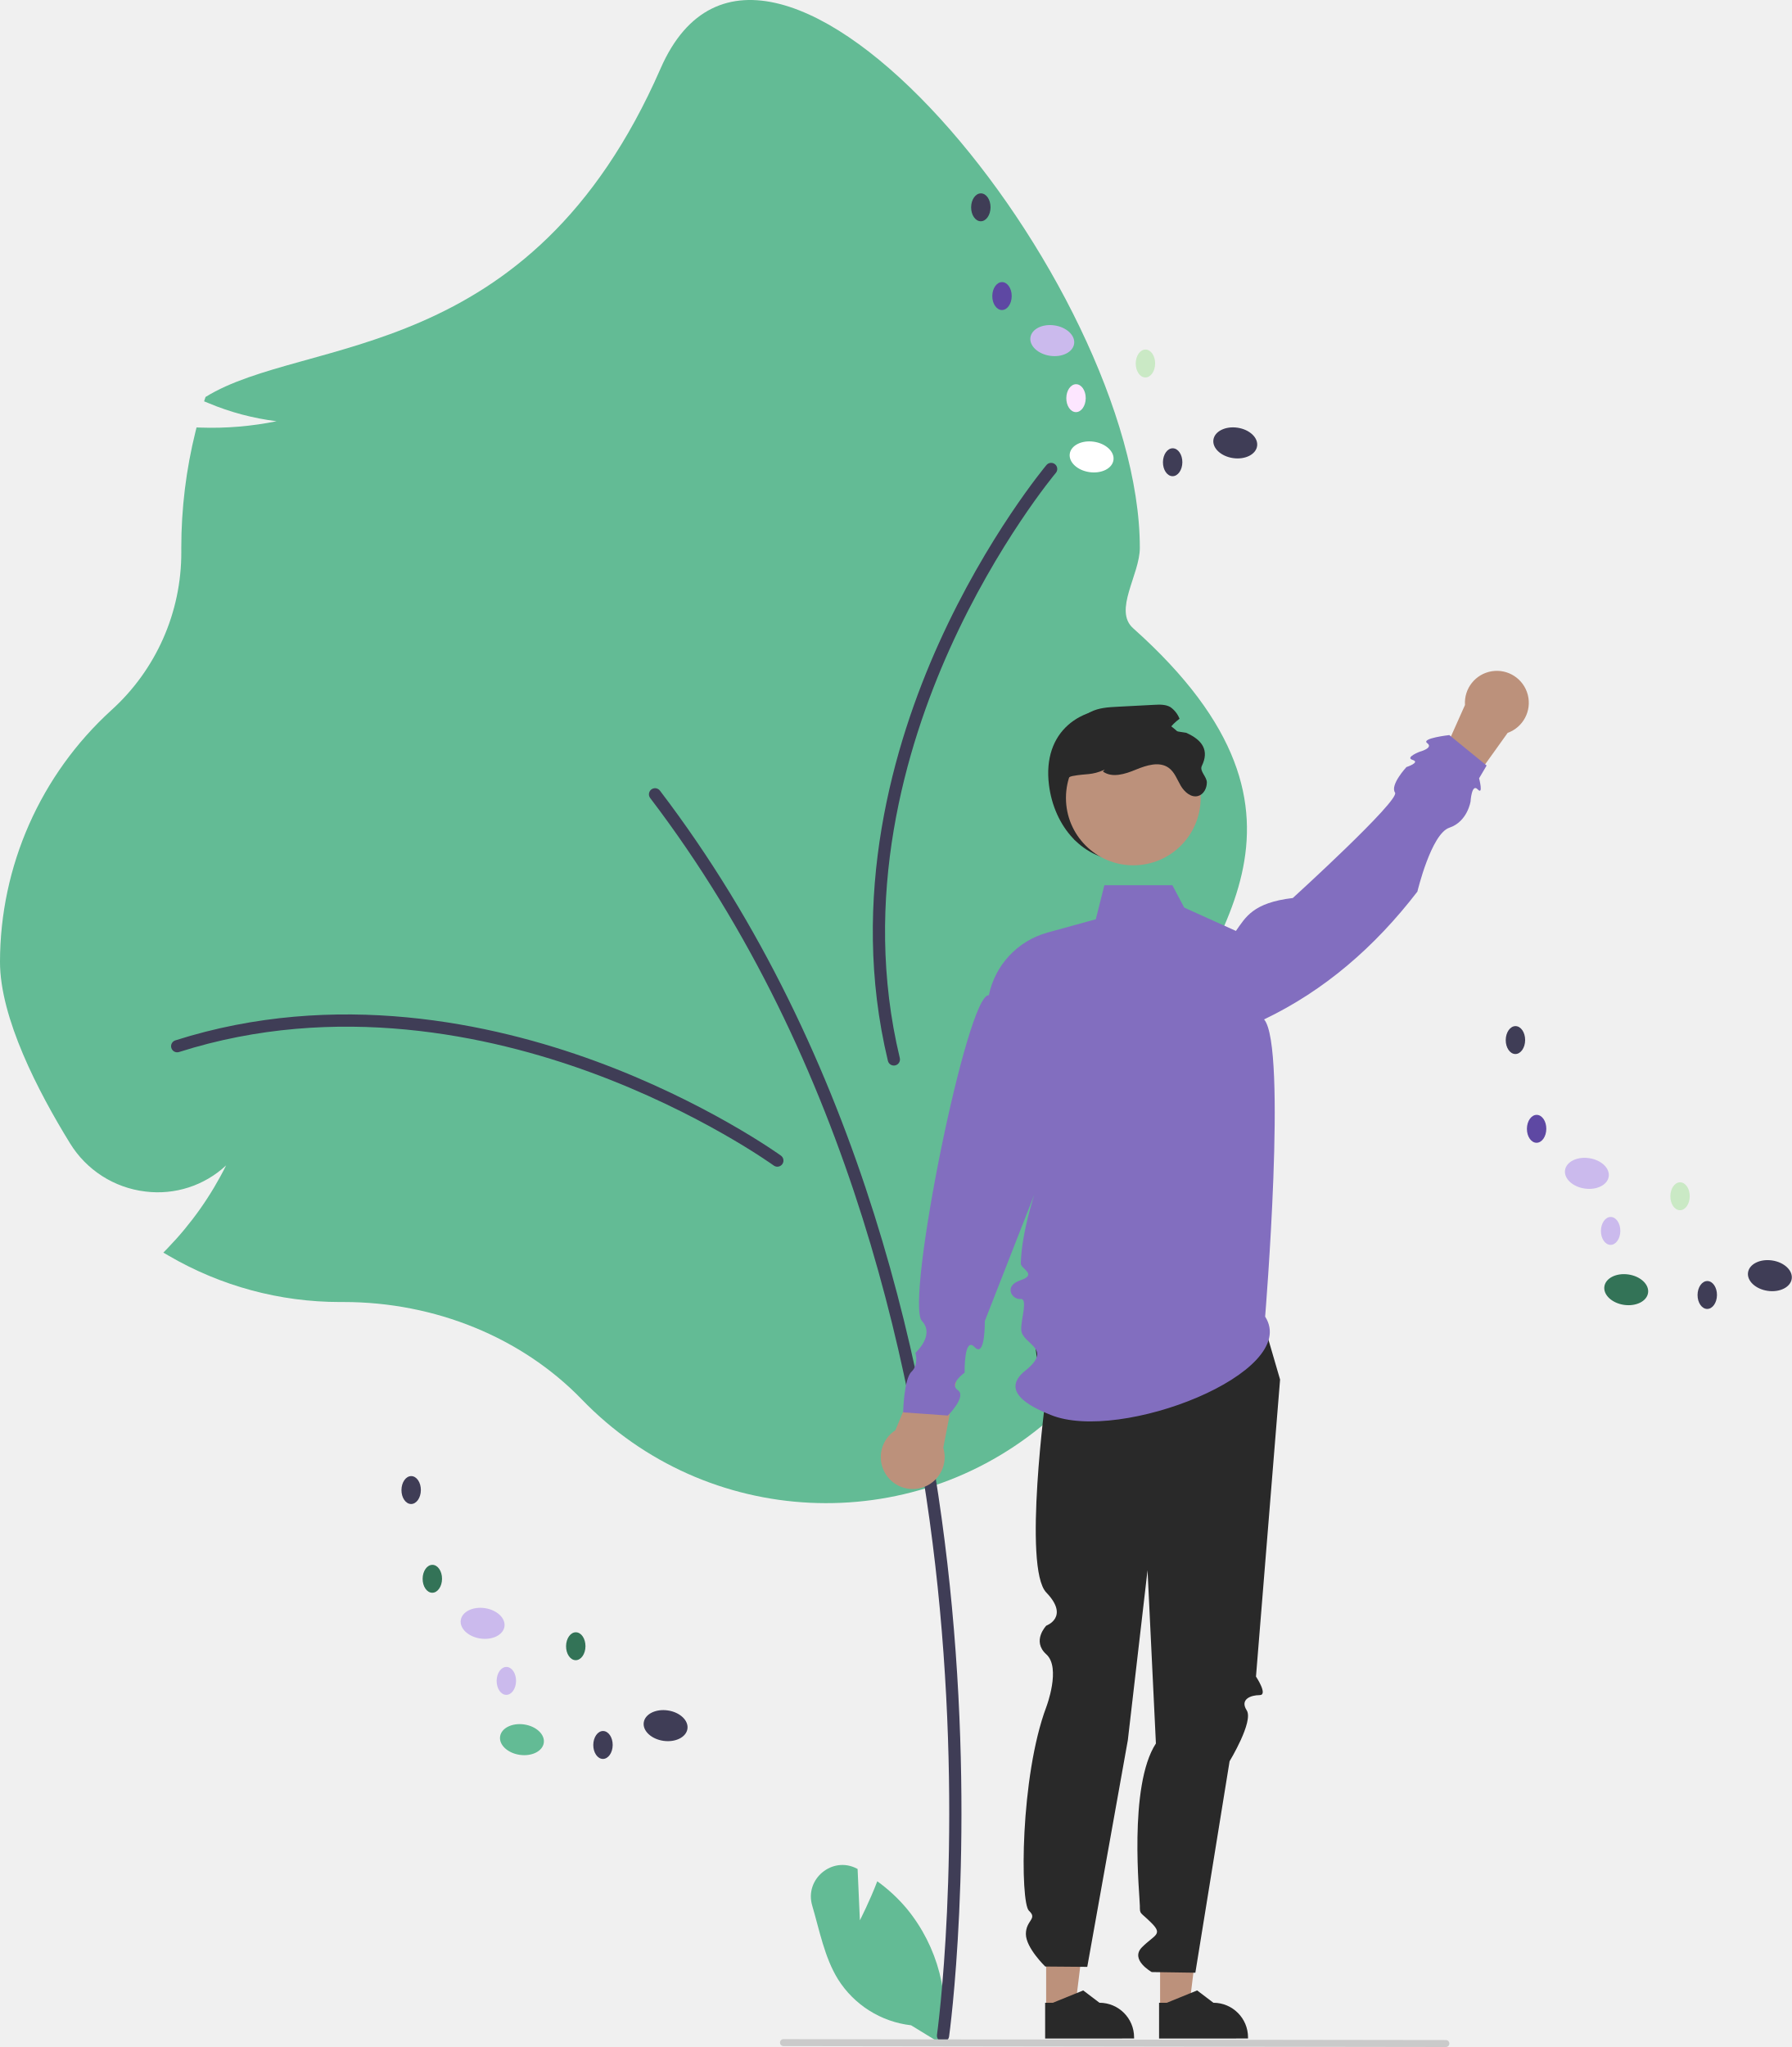
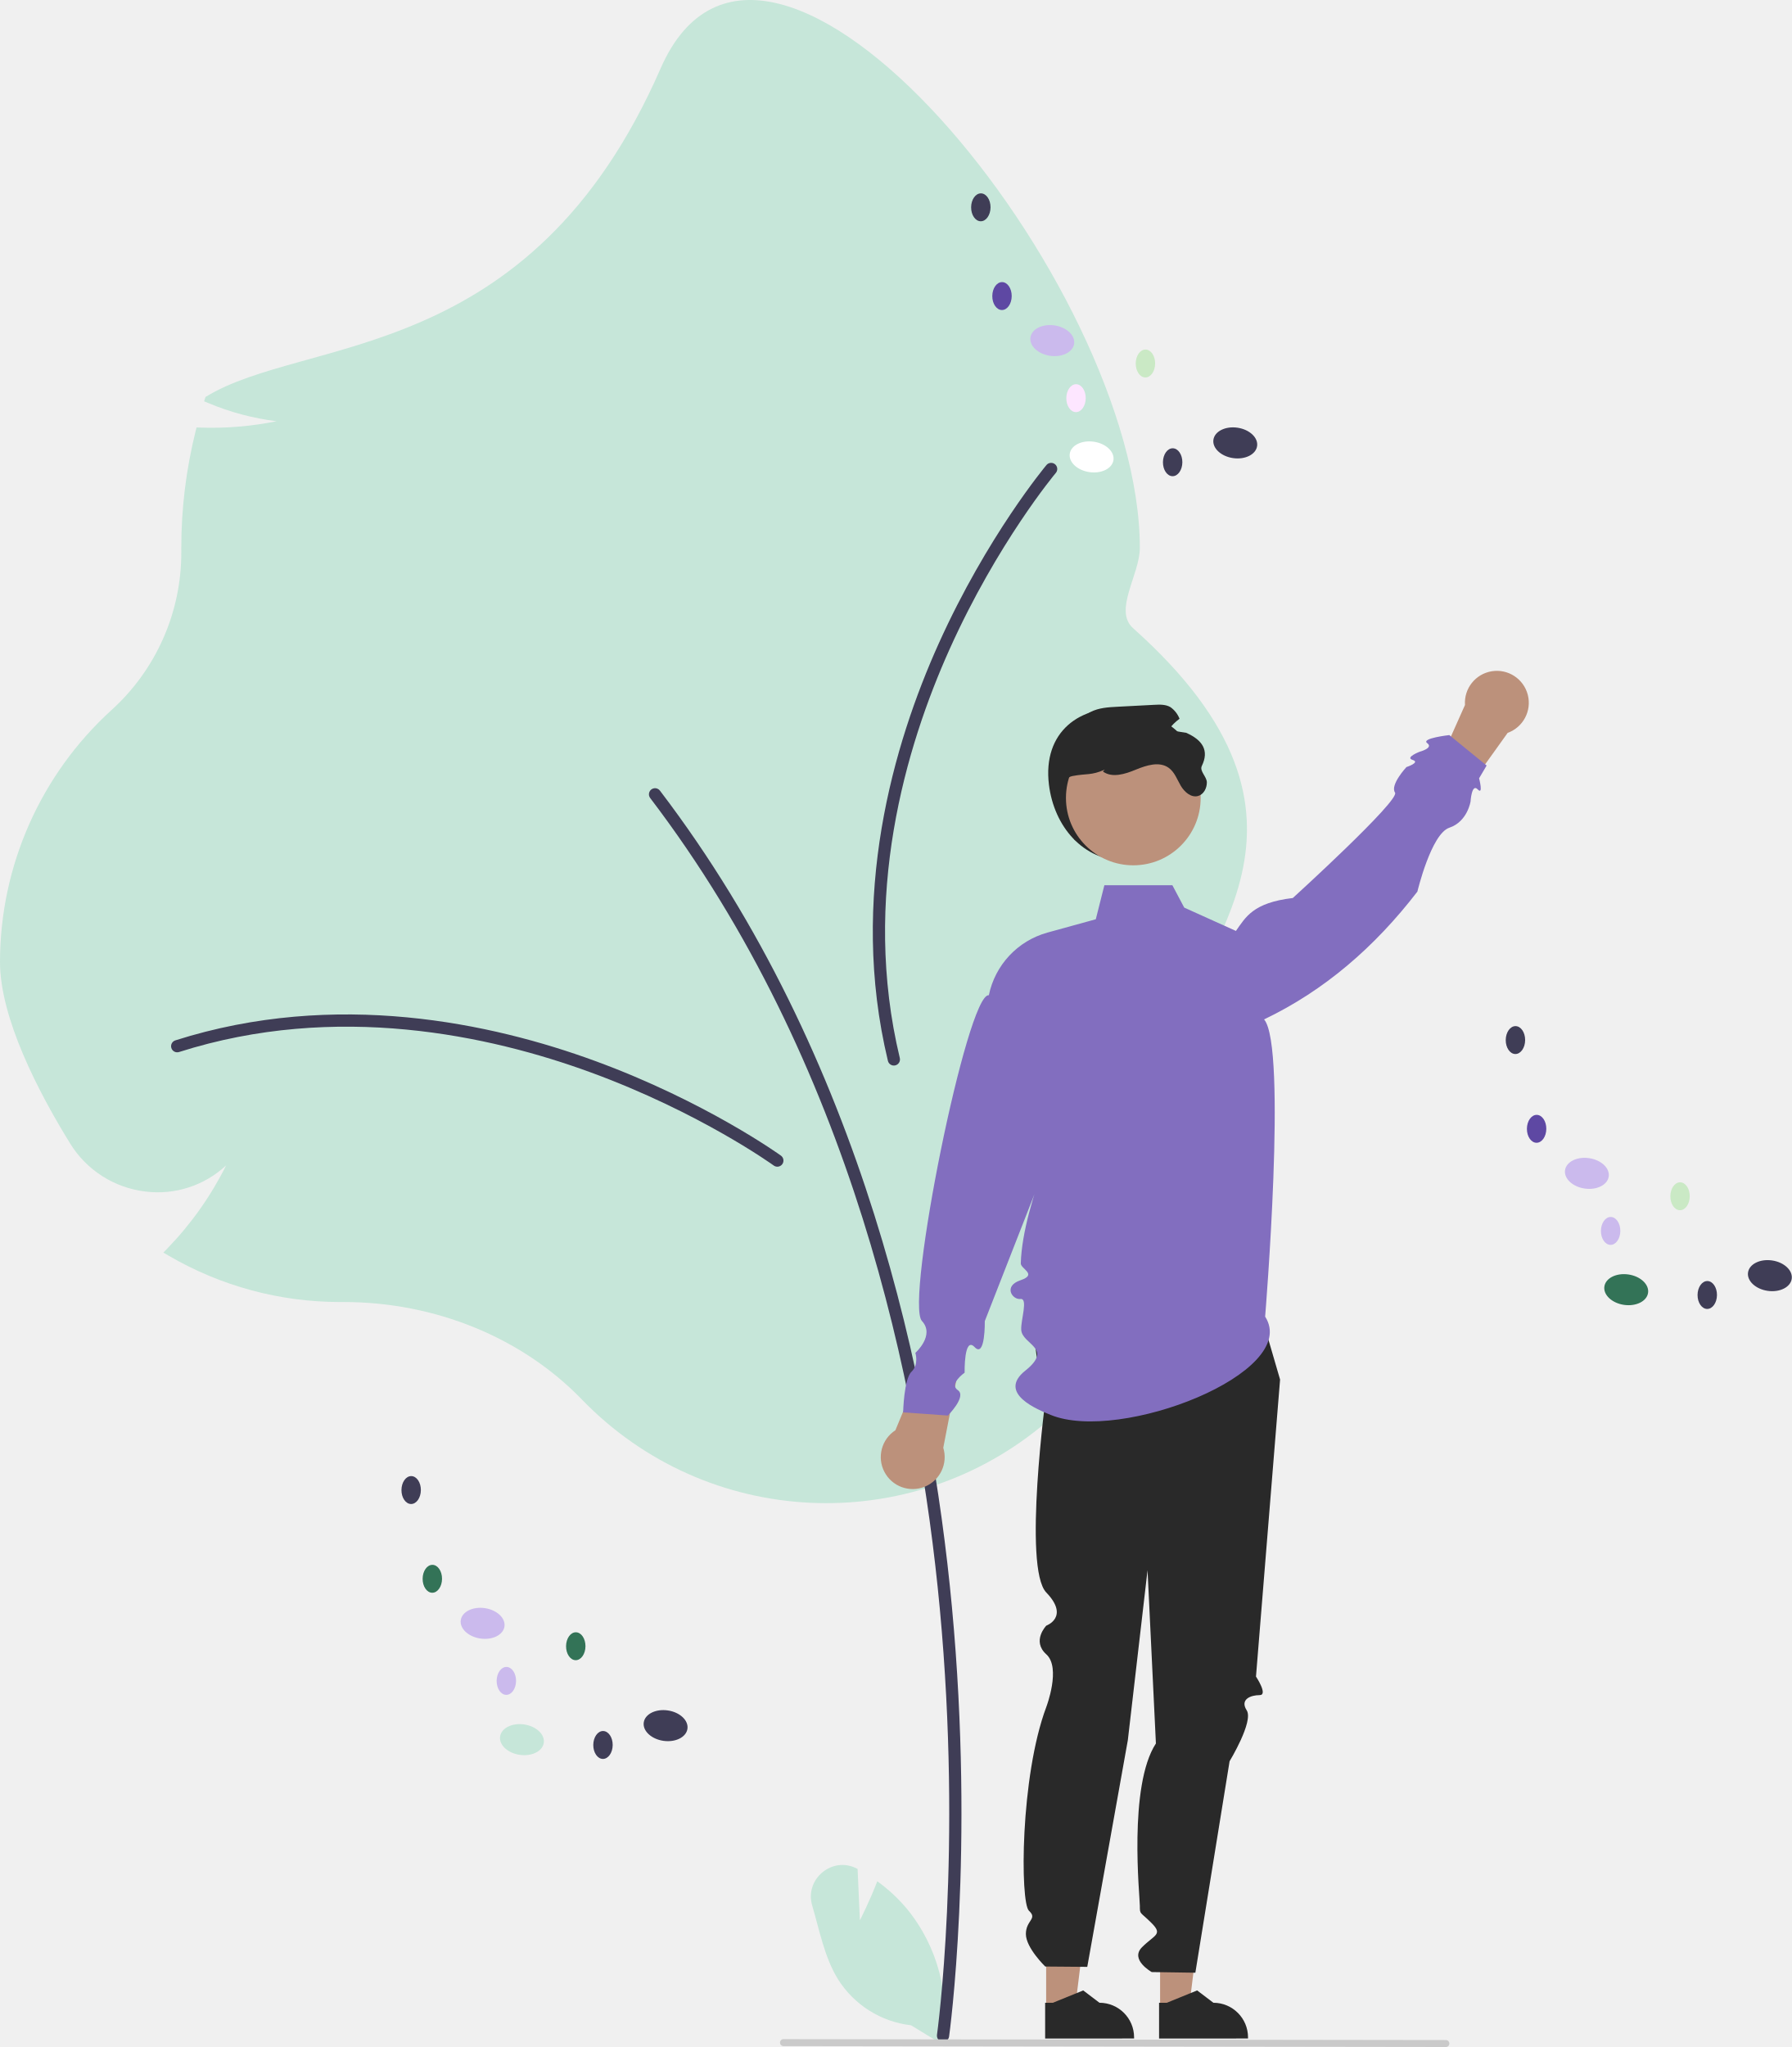
<svg xmlns="http://www.w3.org/2000/svg" data-name="Layer 1" width="613.353" height="700.561" viewBox="0 0 613.353 700.561">
-   <path d="M587.667,756.931l-.782-17.576q-.122-.065-.244-.129c-8.376-4.395-17.976,3.561-15.3,12.634,2.517,8.537,4.208,17.74,8.816,25.212a34.144,34.144,0,0,0,25.038,15.779l10.642,6.516a57.215,57.215,0,0,0-12.06-46.364,55.267,55.267,0,0,0-10.157-9.438C591.072,750.285,587.667,756.931,587.667,756.931Z" transform="translate(-293.3236 -99.71938)" fill="#63BB95" />
-   <path d="M492.391,578.564c-20.488-21.129-50.178-33.247-81.457-33.247l-1.207.003a116.315,116.315,0,0,1-58.635-15.835l-1.852-1.079,1.492-1.537a113.373,113.373,0,0,0,19.993-28.306,34.282,34.282,0,0,1-27.668,8.938,35.104,35.104,0,0,1-25.77-16.506c-10.932-17.738-23.964-42.907-23.964-62.08a116.669,116.669,0,0,1,38.063-86.091,72.651,72.651,0,0,0,24-54.171l-.006-1.453a164.774,164.774,0,0,1,4.891-39.873l.33-1.317,1.355.047a111.391,111.391,0,0,0,26.047-2.182,87.918,87.918,0,0,1-23.36-6.213l-1.458-.59.495-1.494C397.782,214.464,474.758,225.398,519.437,123.175,555.666,40.285,683.493,196.755,683.493,287.199c0,9.229-9.133,21.424-2.296,27.524,73.91,65.938,22.913,108.28,6.835,150.885-3.815,10.109,4.457,21.206,4.457,32.142,0,1.856-.047,3.771-.141,5.693l-.142,2.955-2.464-1.64a81.626,81.626,0,0,1-13.48-11.056,71.135,71.135,0,0,1-2.256,61.412c-7.746,14.619-15.239,25.085-22.272,31.105a116.29,116.29,0,0,1-159.343-7.656Z" transform="translate(-293.3236 -99.71938)" fill="#63BB95" />
+   <path d="M587.667,756.931l-.782-17.576q-.122-.065-.244-.129c-8.376-4.395-17.976,3.561-15.3,12.634,2.517,8.537,4.208,17.74,8.816,25.212a34.144,34.144,0,0,0,25.038,15.779l10.642,6.516a57.215,57.215,0,0,0-12.06-46.364,55.267,55.267,0,0,0-10.157-9.438C591.072,750.285,587.667,756.931,587.667,756.931Z" transform="translate(-293.3236 -99.71938)" fill="#C6E6D9" />
+   <path d="M492.391,578.564c-20.488-21.129-50.178-33.247-81.457-33.247l-1.207.003a116.315,116.315,0,0,1-58.635-15.835l-1.852-1.079,1.492-1.537a113.373,113.373,0,0,0,19.993-28.306,34.282,34.282,0,0,1-27.668,8.938,35.104,35.104,0,0,1-25.77-16.506c-10.932-17.738-23.964-42.907-23.964-62.08a116.669,116.669,0,0,1,38.063-86.091,72.651,72.651,0,0,0,24-54.171l-.006-1.453a164.774,164.774,0,0,1,4.891-39.873l.33-1.317,1.355.047a111.391,111.391,0,0,0,26.047-2.182,87.918,87.918,0,0,1-23.36-6.213l-1.458-.59.495-1.494C397.782,214.464,474.758,225.398,519.437,123.175,555.666,40.285,683.493,196.755,683.493,287.199c0,9.229-9.133,21.424-2.296,27.524,73.91,65.938,22.913,108.28,6.835,150.885-3.815,10.109,4.457,21.206,4.457,32.142,0,1.856-.047,3.771-.141,5.693l-.142,2.955-2.464-1.64a81.626,81.626,0,0,1-13.48-11.056,71.135,71.135,0,0,1-2.256,61.412c-7.746,14.619-15.239,25.085-22.272,31.105a116.29,116.29,0,0,1-159.343-7.656Z" transform="translate(-293.3236 -99.71938)" fill="#C6E6D9" />
  <path d="M616.132,798.499a2.093,2.093,0,0,0,2.07-1.798c.089-.625,8.8-63.454.977-146.956-7.225-77.116-30.429-188.191-99.939-279.415a2.094,2.094,0,1,0-3.33,2.538c68.91,90.436,91.926,200.696,99.101,277.267,7.778,83.016-.865,145.355-.953,145.975a2.095,2.095,0,0,0,2.075,2.389Z" transform="translate(-293.3236 -99.71938)" fill="#3f3d56" />
  <path d="M559.407,499.005a2.093,2.093,0,0,0,1.232-3.787c-.252-.183-25.681-18.506-63.697-32.425-35.143-12.866-88.582-24.53-143.597-7.02a2.093,2.093,0,1,0,1.27,3.989c53.888-17.15,106.359-5.679,140.888,6.963,37.473,13.72,62.427,31.7,62.675,31.88A2.085,2.085,0,0,0,559.407,499.005Z" transform="translate(-293.3236 -99.71938)" fill="#3f3d56" />
  <path d="M655.22,260.373a2.093,2.093,0,0,0-3.688-1.502c-.201.238-20.307,24.282-36.928,61.196-15.363,34.125-30.845,86.585-17.343,142.719a2.093,2.093,0,1,0,4.07-.979c-13.224-54.983,1.996-106.491,17.091-140.021,16.383-36.388,36.113-59.982,36.311-60.216A2.085,2.085,0,0,0,655.22,260.373Z" transform="translate(-293.3236 -99.71938)" fill="#3f3d56" />
  <path d="M652.386,368.317c1.766,14.25,11.641,26,26,26a26,26,0,0,0,26-26c0-14.359-11.702-24.672-26-26C663.216,340.908,650.119,350.021,652.386,368.317Z" transform="translate(-293.3236 -99.71938)" fill="#292929" />
  <polygon points="397.105 687.328 407.006 687.327 411.716 649.137 397.103 649.138 397.105 687.328" fill="#bc917b" />
  <path d="M690.081,797.376l30.447-.001v-.385A11.851,11.851,0,0,0,708.677,785.139H708.676l-5.562-4.219-10.377,4.22-2.658 0Z" transform="translate(-293.3236 -99.71938)" fill="#292929" />
  <polygon points="358.105 687.328 368.006 687.327 372.716 649.137 358.103 649.138 358.105 687.328" fill="#bc917b" />
  <path d="M651.081,797.376l30.447-.001v-.385A11.851,11.851,0,0,0,669.677,785.139H669.676l-5.562-4.219-10.377,4.22-2.658 0Z" transform="translate(-293.3236 -99.71938)" fill="#292929" />
  <path d="M724.501,547.856l7,24L723.254,673.501s4.246,6.355,1.246,6.355-6.847,1.409-4.423,5.205-5.86,17.421-5.86,17.421l-11.717,72.374-14.929-.22s-7.59-4.228-3.33-8.504,7.26-4.276,3.26-8.276-4-2.795-4-5.898-4.008-41.016,5.496-55.559l-2.864-59.295-6.745,58.161-13.888,77.591-14.382-.118s-6.643-6.403-6.63-11.142,4.104-5.133,1.058-7.936-3.046-45.866,5.954-69.803c0,0,5.091-13.374-.012-17.957s-.006-9.827-.006-9.827,8.082-2.921-.007-11.339-.044-67.949-.044-67.949-8.843-24.031.113-33.48S724.501,547.856,724.501,547.856Z" transform="translate(-293.3236 -99.71938)" fill="#292929" />
  <path d="M599.826,589.206l12.489-30.182,9.84,5.467-5.943,30.703a10.935,10.935,0,1,1-16.387-5.987Z" transform="translate(-293.3236 -99.71938)" fill="#bc917b" />
  <path d="M809.4,350.535l-19.003,26.568-8.345-7.554,12.745-28.558A10.935,10.935,0,1,1,809.4,350.535Z" transform="translate(-293.3236 -99.71938)" fill="#bc917b" />
  <path d="M726.386,550.317c12.326,19.118-49.631,43.381-73.404,33.64-4.163-1.706-18.482-7.339-8.694-15.15s-1.135-8.91-1.393-13.994c-.173-3.399,2.459-10.856-.287-10.536s-5.96-4.381.021-6.404.064-3.868.117-5.788c.572-20.955,16.65-54.287,16.65-54.287l-28.971,74.057s.214,12.812-3.48,8.897-3.426,8.757-3.426,8.757-5.494,3.834-2.335,5.968-3.401,8.694-3.401,8.694l-15.307-1.093s.24-11.371,2.853-13.885,1.33-6.471,1.33-6.471,6.805-6.023,2.243-10.914c-5.867-6.29,15.524-112.53,22.906-111.478a28.12,28.12,0,0,1,20.08-21.452l16.532-4.552,2.936-11.647h23.279l4.055,7.653,17.698,7.987c3.334-4.704,5.825-9.66,19.475-11.267,0,0,36.783-33.467,34.987-36.08s3.906-8.731,3.906-8.731,4.87-1.594,2.122-2.445,2.446-2.818,2.446-2.818,4.81-1.264,2.542-2.928,7.571-2.758,7.571-2.758l12.767,10.417-2.58,4.375s1.573,5.958-.48,3.783-2.44,4.137-2.44,4.137-1.049,6.912-7.267,8.994S778.502,404.863,778.502,404.863c-14.665,19.067-31.971,33.941-52.48,43.733C734.015,457.771,726.386,550.317,726.386,550.317Z" transform="translate(-293.3236 -99.71938)" fill="#826EBF" />
  <circle cx="387.937" cy="273.086" r="23.056" fill="#bc917b" />
  <path d="M657.386,375.317c.73,5.01,5,12,4,12s-8.11-20.653-1-22c5.157-.977,6.31-.12,11.13-2.21l-.68.64c3.19,2.32,7.63.89,11.27-.62,3.65-1.5,8.08-2.93,11.28-.62,2.01,1.45,2.86,3.97,4.11,6.11,1.25,2.15,3.56,4.18,5.94,3.52,1.91-.53,3.01-2.67,3-4.65s-2.588-3.864-1.72-5.64c2.573-5.264.259-8.853-5.35-11.33q-3.06-.465-6.12-.95a17.358,17.358,0,0,1,3.84-3.86,8.774,8.774,0,0,0-3.1-3.97c-1.63-.97-3.65-.9-5.54-.8q-6.33.33-12.65.66c-3.12.16-6.35.35-9.14,1.78-3.48,1.79-5.76,5.28-7.42,8.83C655.516,360.187,656.106,366.607,657.386,375.317Z" transform="translate(-293.3236 -99.71938)" fill="#292929" />
  <path d="M561.476,799.973l226.75.307a1.191,1.191,0,1,0,0-2.381l-226.75-.307a1.191,1.191,0,0,0,0,2.381Z" transform="translate(-293.3236 -99.71938)" fill="#cacaca" />
-   <ellipse cx="471.988" cy="695.094" rx="5.257" ry="7.557" transform="translate(-577.1442 962.365) rotate(-81.72174)" fill="#63BB95" />
+   <ellipse cx="471.988" cy="695.094" rx="5.257" ry="7.557" transform="translate(-577.1442 962.365) rotate(-81.72174)" fill="#C6E6D9" />
  <ellipse cx="521.16" cy="690.296" rx="5.257" ry="7.557" transform="translate(-530.3043 1006.917) rotate(-81.72174)" fill="#3f3d56" />
  <ellipse cx="458.524" cy="655.286" rx="5.257" ry="7.557" transform="translate(-549.2768 914.9641) rotate(-81.72174)" fill="#CBBAED" />
  <ellipse cx="441.313" cy="640.043" rx="4.776" ry="3.322" transform="translate(-495.3721 976.7843) rotate(-89.56675)" fill="#337357" />
  <ellipse cx="434.067" cy="609.671" rx="4.776" ry="3.322" transform="translate(-472.1923 939.3968) rotate(-89.56675)" fill="#3f3d56" />
  <ellipse cx="490.412" cy="663.123" rx="4.776" ry="3.322" transform="translate(-469.7236 1048.788) rotate(-89.56675)" fill="#337357" />
  <ellipse cx="466.651" cy="674.987" rx="4.776" ry="3.322" transform="translate(-505.1694 1036.801) rotate(-89.56675)" fill="#CBBAED" />
  <ellipse cx="499.728" cy="696.915" rx="4.776" ry="3.322" transform="translate(-494.2694 1091.639) rotate(-89.56675)" fill="#3f3d56" />
  <ellipse cx="849.988" cy="541.094" rx="5.257" ry="7.557" transform="translate(-101.1735 1204.599) rotate(-81.72174)" fill="#337357" />
  <ellipse cx="899.16" cy="536.296" rx="5.257" ry="7.557" transform="translate(-54.33364 1249.151) rotate(-81.72174)" fill="#3f3d56" />
  <ellipse cx="836.524" cy="501.286" rx="5.257" ry="7.557" transform="matrix(0.14398, -0.98958, 0.98958, 0.14398, -73.30606, 1157.199)" fill="#CBBAED" />
  <ellipse cx="819.313" cy="486.043" rx="4.776" ry="3.322" transform="translate(33.76519 1201.938) rotate(-89.56675)" fill="#5E48A3" />
  <ellipse cx="812.067" cy="455.671" rx="4.776" ry="3.322" transform="translate(56.94499 1164.55) rotate(-89.56675)" fill="#3f3d56" />
  <ellipse cx="868.412" cy="509.123" rx="4.776" ry="3.322" transform="translate(59.41371 1273.942) rotate(-89.56675)" fill="#CAE9C5" />
  <ellipse cx="844.651" cy="520.987" rx="4.776" ry="3.322" transform="translate(23.96793 1261.955) rotate(-89.56675)" fill="#CBBAED" />
  <ellipse cx="877.728" cy="542.915" rx="4.776" ry="3.322" transform="translate(34.86796 1316.793) rotate(-89.56675)" fill="#3f3d56" />
  <ellipse cx="666.988" cy="256.094" rx="5.257" ry="7.557" transform="translate(24.20544 779.5407) rotate(-81.72174)" fill="#fff" />
  <ellipse cx="716.16" cy="251.296" rx="5.257" ry="7.557" transform="translate(71.04527 824.0926) rotate(-81.72174)" fill="#3f3d56" />
  <ellipse cx="653.524" cy="216.286" rx="5.257" ry="7.557" transform="translate(52.07285 732.1398) rotate(-81.72174)" fill="#CBBAED" />
  <ellipse cx="636.313" cy="201.043" rx="4.776" ry="3.322" transform="translate(137.1408 736.0982) rotate(-89.56675)" fill="#5E48A3" />
  <ellipse cx="629.067" cy="170.671" rx="4.776" ry="3.322" transform="translate(160.3206 698.7107) rotate(-89.56675)" fill="#3f3d56" />
  <ellipse cx="685.412" cy="224.123" rx="4.776" ry="3.322" transform="translate(162.7893 808.102) rotate(-89.56675)" fill="#CAE9C5" />
  <ellipse cx="661.651" cy="235.987" rx="4.776" ry="3.322" transform="translate(127.3435 796.1152) rotate(-89.56675)" fill="#FDE6FF" />
  <ellipse cx="694.728" cy="257.915" rx="4.776" ry="3.322" transform="translate(138.2436 850.9534) rotate(-89.56675)" fill="#3f3d56" />
</svg>
